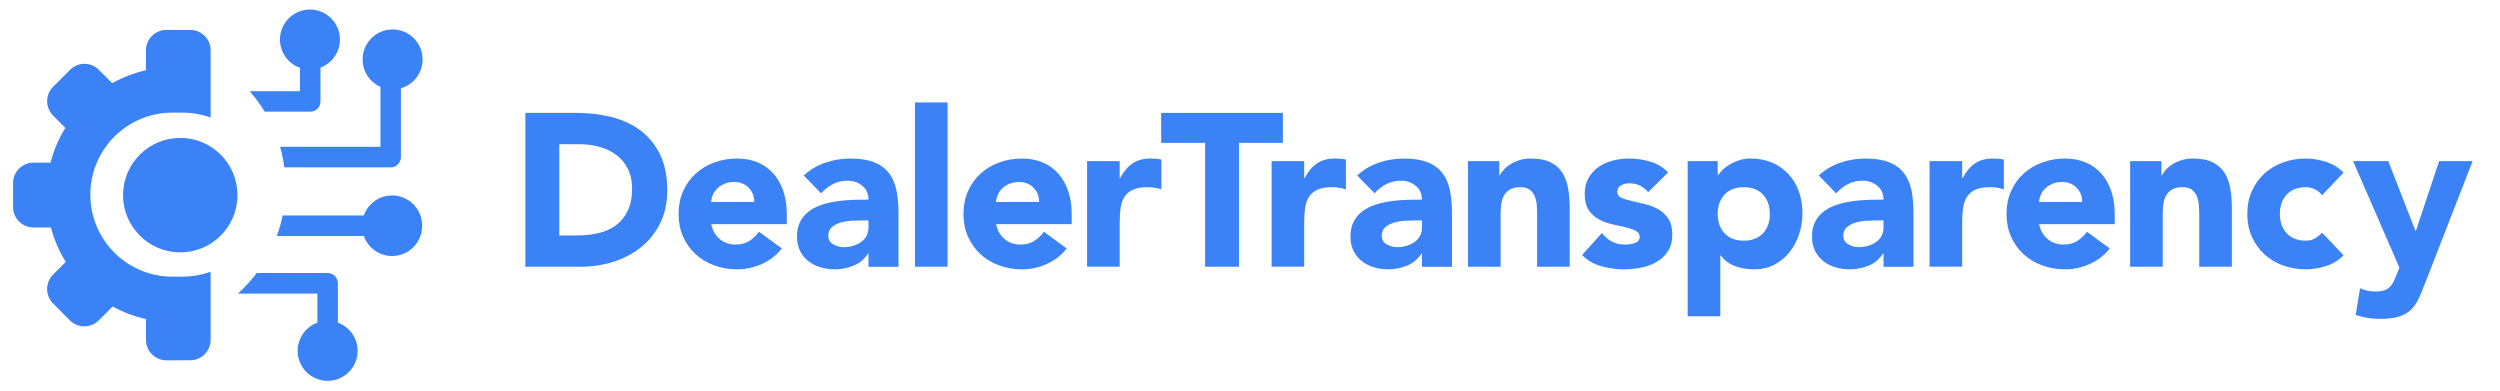
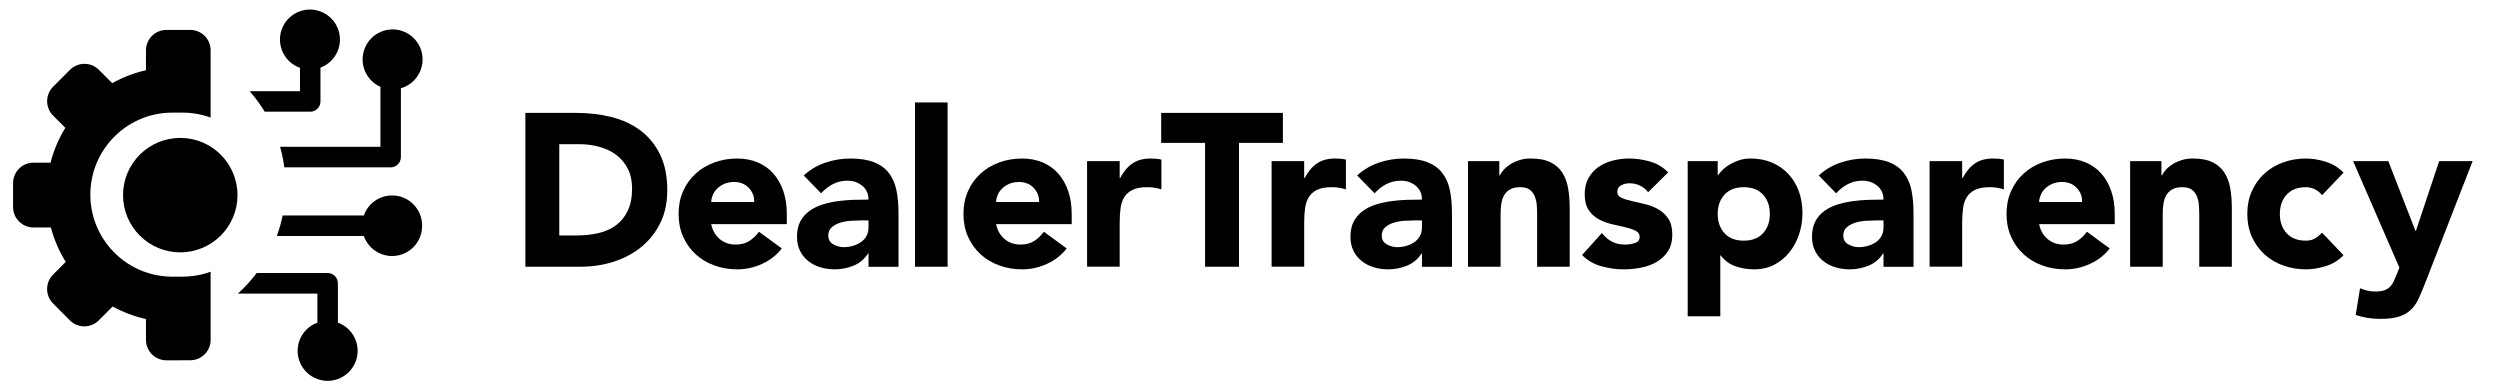
<svg xmlns="http://www.w3.org/2000/svg" id="Layer_2" version="1.1" viewBox="0 0 1495.6 233.65">
  <defs>
    <style>
      .st0 {
        fill-rule: evenodd;
      }

      .st0, .st1 {
-         fill: #3B82F6;
+         fill: currentColor;
      }
    </style>
  </defs>
  <g>
    <path class="st1" d="M314.3,67.53h30.42c7.37,0,14.37.82,21,2.47,6.63,1.65,12.42,4.31,17.35,7.99,4.94,3.69,8.86,8.47,11.77,14.37,2.9,5.89,4.35,13.04,4.35,21.45,0,7.45-1.41,14.02-4.22,19.69-2.82,5.68-6.61,10.44-11.38,14.3-4.77,3.86-10.27,6.78-16.51,8.77-6.24,2-12.79,2.99-19.63,2.99h-33.15v-92.04ZM334.58,140.85h10.53c4.68,0,9.04-.48,13.07-1.43,4.03-.95,7.52-2.54,10.46-4.75,2.95-2.21,5.26-5.11,6.96-8.71,1.69-3.6,2.54-8,2.54-13.19,0-4.51-.84-8.43-2.54-11.77-1.69-3.34-3.96-6.09-6.83-8.25-2.86-2.17-6.22-3.79-10.08-4.88-3.86-1.08-7.91-1.62-12.15-1.62h-11.96v54.6Z" />
    <path class="st1" d="M467.7,148.65c-3.12,3.99-7.06,7.06-11.83,9.23-4.77,2.17-9.71,3.25-14.82,3.25s-9.42-.78-13.71-2.34c-4.29-1.56-8.02-3.79-11.18-6.7-3.17-2.9-5.66-6.39-7.48-10.46-1.82-4.07-2.73-8.62-2.73-13.65s.91-9.58,2.73-13.65c1.82-4.07,4.31-7.56,7.48-10.46,3.16-2.9,6.89-5.13,11.18-6.69s8.86-2.34,13.71-2.34c4.51,0,8.6.78,12.29,2.34,3.68,1.56,6.8,3.79,9.36,6.69,2.55,2.9,4.53,6.39,5.92,10.46,1.38,4.07,2.08,8.62,2.08,13.65v6.11h-45.24c.78,3.73,2.47,6.69,5.07,8.9,2.6,2.21,5.81,3.32,9.62,3.32,3.21,0,5.92-.72,8.12-2.15,2.21-1.43,4.14-3.27,5.79-5.53l13.65,10.01ZM451.19,120.83c.08-3.29-1-6.11-3.25-8.45-2.25-2.34-5.16-3.51-8.71-3.51-2.17,0-4.08.35-5.72,1.04-1.65.69-3.05,1.58-4.22,2.67-1.17,1.08-2.08,2.34-2.73,3.77-.65,1.43-1.02,2.93-1.1,4.48h25.74Z" />
    <path class="st1" d="M519.57,151.64h-.26c-2.17,3.38-5.05,5.81-8.65,7.28-3.6,1.47-7.39,2.21-11.38,2.21-2.95,0-5.78-.41-8.51-1.23-2.73-.82-5.13-2.06-7.21-3.71-2.08-1.65-3.73-3.68-4.94-6.11-1.21-2.43-1.82-5.24-1.82-8.45,0-3.64.67-6.72,2.01-9.23,1.34-2.51,3.16-4.59,5.46-6.24,2.3-1.65,4.92-2.92,7.87-3.83,2.95-.91,6-1.58,9.17-2.01,3.16-.43,6.33-.69,9.49-.78,3.16-.09,6.09-.13,8.77-.13,0-3.47-1.23-6.22-3.71-8.25-2.47-2.04-5.39-3.06-8.77-3.06s-6.13.67-8.78,2.02c-2.64,1.34-5,3.19-7.08,5.52l-10.4-10.66c3.64-3.38,7.89-5.92,12.74-7.6,4.85-1.69,9.88-2.54,15.08-2.54,5.72,0,10.42.72,14.11,2.15,3.68,1.43,6.63,3.53,8.84,6.31,2.21,2.77,3.75,6.17,4.62,10.21.87,4.03,1.3,8.69,1.3,13.98v32.11h-17.94v-7.93ZM514.76,131.88c-1.47,0-3.32.06-5.53.19s-4.33.5-6.37,1.1c-2.04.61-3.77,1.52-5.2,2.73-1.43,1.21-2.14,2.9-2.14,5.07,0,2.34,1,4.07,2.99,5.2,1.99,1.13,4.07,1.69,6.24,1.69,1.91,0,3.75-.26,5.52-.78,1.78-.52,3.36-1.26,4.75-2.21,1.39-.95,2.49-2.17,3.32-3.64.82-1.47,1.23-3.21,1.23-5.2v-4.16h-4.81Z" />
    <path class="st1" d="M547.39,61.29h19.5v98.28h-19.5V61.29Z" />
    <path class="st1" d="M638.13,148.65c-3.12,3.99-7.06,7.06-11.83,9.23-4.77,2.17-9.71,3.25-14.82,3.25s-9.42-.78-13.71-2.34c-4.29-1.56-8.02-3.79-11.18-6.7-3.17-2.9-5.66-6.39-7.48-10.46-1.82-4.07-2.73-8.62-2.73-13.65s.91-9.58,2.73-13.65c1.82-4.07,4.31-7.56,7.48-10.46,3.16-2.9,6.89-5.13,11.18-6.69s8.86-2.34,13.71-2.34c4.51,0,8.6.78,12.29,2.34,3.68,1.56,6.8,3.79,9.36,6.69,2.55,2.9,4.53,6.39,5.92,10.46,1.38,4.07,2.08,8.62,2.08,13.65v6.11h-45.24c.78,3.73,2.47,6.69,5.07,8.9,2.6,2.21,5.81,3.32,9.62,3.32,3.21,0,5.92-.72,8.12-2.15,2.21-1.43,4.14-3.27,5.79-5.53l13.65,10.01ZM621.62,120.83c.08-3.29-1-6.11-3.25-8.45-2.25-2.34-5.16-3.51-8.71-3.51-2.17,0-4.08.35-5.72,1.04-1.65.69-3.05,1.58-4.22,2.67-1.17,1.08-2.08,2.34-2.73,3.77-.65,1.43-1.02,2.93-1.1,4.48h25.74Z" />
    <path class="st1" d="M650.34,96.39h19.5v10.14h.26c2.08-3.9,4.55-6.83,7.41-8.77,2.86-1.95,6.46-2.93,10.79-2.93,1.12,0,2.25.04,3.38.13,1.12.09,2.17.26,3.12.52v17.81c-1.39-.43-2.75-.76-4.1-.98-1.34-.22-2.75-.33-4.22-.33-3.73,0-6.67.52-8.84,1.56-2.17,1.04-3.83,2.49-5,4.35-1.17,1.86-1.93,4.1-2.28,6.69-.35,2.6-.52,5.46-.52,8.58v26.39h-19.5v-63.18Z" />
    <path class="st1" d="M720.93,85.47h-26.26v-17.94h72.8v17.94h-26.26v74.1h-20.28v-74.1Z" />
    <path class="st1" d="M760.71,96.39h19.5v10.14h.26c2.08-3.9,4.55-6.83,7.41-8.77,2.86-1.95,6.46-2.93,10.79-2.93,1.12,0,2.25.04,3.38.13,1.13.09,2.17.26,3.12.52v17.81c-1.39-.43-2.75-.76-4.09-.98-1.34-.22-2.75-.33-4.23-.33-3.73,0-6.67.52-8.84,1.56-2.17,1.04-3.83,2.49-5,4.35-1.17,1.86-1.93,4.1-2.27,6.69-.35,2.6-.52,5.46-.52,8.58v26.39h-19.5v-63.18Z" />
    <path class="st1" d="M850.67,151.64h-.26c-2.17,3.38-5.05,5.81-8.65,7.28-3.6,1.47-7.39,2.21-11.38,2.21-2.95,0-5.78-.41-8.51-1.23-2.73-.82-5.13-2.06-7.21-3.71-2.08-1.65-3.73-3.68-4.94-6.11-1.21-2.43-1.82-5.24-1.82-8.45,0-3.64.67-6.72,2.01-9.23,1.34-2.51,3.16-4.59,5.46-6.24,2.3-1.65,4.92-2.92,7.87-3.83,2.95-.91,6-1.58,9.17-2.01,3.16-.43,6.33-.69,9.49-.78,3.16-.09,6.09-.13,8.77-.13,0-3.47-1.23-6.22-3.71-8.25-2.47-2.04-5.39-3.06-8.77-3.06s-6.13.67-8.78,2.02c-2.64,1.34-5,3.19-7.08,5.52l-10.4-10.66c3.64-3.38,7.89-5.92,12.74-7.6,4.85-1.69,9.88-2.54,15.08-2.54,5.72,0,10.42.72,14.11,2.15,3.68,1.43,6.63,3.53,8.84,6.31,2.21,2.77,3.75,6.17,4.62,10.21.87,4.03,1.3,8.69,1.3,13.98v32.11h-17.94v-7.93ZM845.86,131.88c-1.47,0-3.32.06-5.53.19s-4.33.5-6.37,1.1c-2.04.61-3.77,1.52-5.2,2.73-1.43,1.21-2.14,2.9-2.14,5.07,0,2.34,1,4.07,2.99,5.2,1.99,1.13,4.07,1.69,6.24,1.69,1.91,0,3.75-.26,5.52-.78,1.78-.52,3.36-1.26,4.75-2.21,1.39-.95,2.49-2.17,3.32-3.64.82-1.47,1.23-3.21,1.23-5.2v-4.16h-4.81Z" />
    <path class="st1" d="M878.23,96.39h18.72v8.58h.26c.61-1.21,1.47-2.43,2.6-3.64,1.12-1.21,2.47-2.29,4.03-3.25,1.56-.95,3.34-1.73,5.33-2.34,1.99-.61,4.16-.91,6.5-.91,4.94,0,8.93.76,11.96,2.28,3.03,1.52,5.4,3.62,7.08,6.3,1.69,2.69,2.84,5.85,3.45,9.49.61,3.64.91,7.58.91,11.83v34.84h-19.5v-30.94c0-1.82-.07-3.71-.2-5.66-.13-1.95-.52-3.75-1.17-5.4-.65-1.65-1.65-2.99-2.99-4.03-1.34-1.04-3.27-1.56-5.79-1.56s-4.55.46-6.11,1.37c-1.56.91-2.75,2.12-3.58,3.64-.83,1.52-1.37,3.23-1.62,5.14-.26,1.91-.39,3.9-.39,5.98v31.46h-19.5v-63.18Z" />
    <path class="st1" d="M986,114.98c-2.86-3.55-6.63-5.33-11.31-5.33-1.65,0-3.25.39-4.81,1.17-1.56.78-2.34,2.12-2.34,4.03,0,1.56.8,2.71,2.4,3.45,1.6.74,3.64,1.39,6.11,1.95,2.47.56,5.11,1.17,7.93,1.82,2.82.65,5.46,1.67,7.93,3.05,2.47,1.39,4.5,3.27,6.11,5.66,1.6,2.38,2.41,5.57,2.41,9.55s-.89,7.43-2.67,10.08c-1.78,2.64-4.05,4.77-6.83,6.37-2.77,1.6-5.89,2.73-9.36,3.38-3.47.65-6.89.98-10.27.98-4.42,0-8.88-.63-13.39-1.89-4.51-1.25-8.32-3.49-11.44-6.69l11.83-13.13c1.82,2.25,3.83,3.96,6.04,5.13s4.79,1.76,7.74,1.76c2.25,0,4.29-.33,6.11-.98,1.82-.65,2.73-1.84,2.73-3.58,0-1.65-.8-2.88-2.41-3.71-1.6-.82-3.64-1.52-6.11-2.08-2.47-.56-5.12-1.17-7.93-1.82-2.82-.65-5.46-1.62-7.93-2.92-2.47-1.3-4.51-3.14-6.11-5.53-1.6-2.38-2.4-5.57-2.4-9.55,0-3.73.76-6.93,2.27-9.62,1.52-2.69,3.51-4.9,5.98-6.63,2.47-1.73,5.31-3.01,8.51-3.83,3.21-.82,6.46-1.24,9.75-1.24,4.16,0,8.36.61,12.61,1.82,4.25,1.21,7.84,3.38,10.79,6.5l-11.96,11.83Z" />
    <path class="st1" d="M1009.66,96.39h17.94v8.32h.26c.78-1.13,1.8-2.27,3.05-3.45,1.25-1.17,2.73-2.23,4.42-3.19,1.69-.95,3.53-1.73,5.53-2.34,1.99-.61,4.12-.91,6.37-.91,4.68,0,8.93.8,12.74,2.41,3.81,1.6,7.08,3.86,9.82,6.76,2.73,2.9,4.83,6.35,6.3,10.33,1.47,3.99,2.21,8.36,2.21,13.13,0,4.42-.67,8.65-2.01,12.67-1.34,4.03-3.25,7.6-5.72,10.73-2.47,3.12-5.48,5.61-9.04,7.48-3.55,1.86-7.58,2.79-12.09,2.79-4.08,0-7.87-.63-11.38-1.89-3.51-1.25-6.39-3.4-8.65-6.43h-.26v36.4h-19.5v-92.82ZM1027.6,127.98c0,4.77,1.37,8.62,4.1,11.57,2.73,2.95,6.56,4.42,11.5,4.42s8.77-1.47,11.5-4.42c2.73-2.95,4.09-6.8,4.09-11.57s-1.37-8.62-4.09-11.57c-2.73-2.95-6.57-4.42-11.5-4.42s-8.78,1.47-11.5,4.42c-2.73,2.95-4.1,6.8-4.1,11.57Z" />
    <path class="st1" d="M1126.79,151.64h-.26c-2.17,3.38-5.05,5.81-8.65,7.28-3.6,1.47-7.39,2.21-11.38,2.21-2.95,0-5.78-.41-8.51-1.23-2.73-.82-5.13-2.06-7.21-3.71-2.08-1.65-3.73-3.68-4.94-6.11-1.21-2.43-1.82-5.24-1.82-8.45,0-3.64.67-6.72,2.01-9.23,1.34-2.51,3.16-4.59,5.46-6.24,2.3-1.65,4.92-2.92,7.87-3.83,2.95-.91,6-1.58,9.17-2.01,3.16-.43,6.33-.69,9.49-.78,3.16-.09,6.09-.13,8.77-.13,0-3.47-1.23-6.22-3.71-8.25-2.47-2.04-5.39-3.06-8.77-3.06s-6.13.67-8.78,2.02c-2.64,1.34-5,3.19-7.08,5.52l-10.4-10.66c3.64-3.38,7.89-5.92,12.74-7.6,4.85-1.69,9.88-2.54,15.08-2.54,5.72,0,10.42.72,14.11,2.15,3.68,1.43,6.63,3.53,8.84,6.31,2.21,2.77,3.75,6.17,4.62,10.21.87,4.03,1.3,8.69,1.3,13.98v32.11h-17.94v-7.93ZM1121.98,131.88c-1.47,0-3.32.06-5.53.19s-4.33.5-6.37,1.1c-2.04.61-3.77,1.52-5.2,2.73-1.43,1.21-2.14,2.9-2.14,5.07,0,2.34,1,4.07,2.99,5.2,1.99,1.13,4.07,1.69,6.24,1.69,1.91,0,3.75-.26,5.52-.78,1.78-.52,3.36-1.26,4.75-2.21,1.39-.95,2.49-2.17,3.32-3.64.82-1.47,1.23-3.21,1.23-5.2v-4.16h-4.81Z" />
    <path class="st1" d="M1154.34,96.39h19.5v10.14h.26c2.08-3.9,4.55-6.83,7.41-8.77,2.86-1.95,6.46-2.93,10.79-2.93,1.12,0,2.25.04,3.38.13,1.13.09,2.17.26,3.12.52v17.81c-1.39-.43-2.75-.76-4.09-.98-1.34-.22-2.75-.33-4.23-.33-3.73,0-6.67.52-8.84,1.56-2.17,1.04-3.83,2.49-5,4.35-1.17,1.86-1.93,4.1-2.27,6.69-.35,2.6-.52,5.46-.52,8.58v26.39h-19.5v-63.18Z" />
    <path class="st1" d="M1262.12,148.65c-3.12,3.99-7.06,7.06-11.83,9.23-4.77,2.17-9.71,3.25-14.82,3.25s-9.42-.78-13.71-2.34c-4.29-1.56-8.02-3.79-11.18-6.7-3.16-2.9-5.65-6.39-7.47-10.46-1.82-4.07-2.73-8.62-2.73-13.65s.91-9.58,2.73-13.65c1.82-4.07,4.31-7.56,7.47-10.46,3.16-2.9,6.89-5.13,11.18-6.69s8.86-2.34,13.71-2.34c4.5,0,8.6.78,12.29,2.34,3.68,1.56,6.8,3.79,9.36,6.69,2.56,2.9,4.53,6.39,5.92,10.46,1.39,4.07,2.08,8.62,2.08,13.65v6.11h-45.24c.78,3.73,2.47,6.69,5.07,8.9s5.81,3.32,9.62,3.32c3.21,0,5.92-.72,8.12-2.15,2.21-1.43,4.14-3.27,5.79-5.53l13.65,10.01ZM1245.61,120.83c.08-3.29-1-6.11-3.25-8.45-2.25-2.34-5.16-3.51-8.71-3.51-2.17,0-4.07.35-5.72,1.04-1.65.69-3.06,1.58-4.23,2.67-1.17,1.08-2.08,2.34-2.73,3.77-.65,1.43-1.02,2.93-1.11,4.48h25.74Z" />
    <path class="st1" d="M1274.34,96.39h18.72v8.58h.26c.61-1.21,1.47-2.43,2.6-3.64,1.12-1.21,2.47-2.29,4.03-3.25,1.56-.95,3.34-1.73,5.33-2.34,1.99-.61,4.16-.91,6.5-.91,4.94,0,8.93.76,11.96,2.28,3.03,1.52,5.4,3.62,7.08,6.3,1.69,2.69,2.84,5.85,3.45,9.49.61,3.64.91,7.58.91,11.83v34.84h-19.5v-30.94c0-1.82-.07-3.71-.2-5.66-.13-1.95-.52-3.75-1.17-5.4-.65-1.65-1.65-2.99-2.99-4.03-1.34-1.04-3.27-1.56-5.79-1.56s-4.55.46-6.11,1.37c-1.56.91-2.75,2.12-3.58,3.64-.83,1.52-1.37,3.23-1.62,5.14-.26,1.91-.39,3.9-.39,5.98v31.46h-19.5v-63.18Z" />
    <path class="st1" d="M1389.12,116.8c-.96-1.39-2.3-2.54-4.03-3.44-1.73-.91-3.6-1.37-5.59-1.37-4.94,0-8.78,1.47-11.5,4.42-2.73,2.95-4.1,6.8-4.1,11.57s1.37,8.62,4.1,11.57c2.73,2.95,6.56,4.42,11.5,4.42,2.17,0,4.03-.48,5.59-1.43,1.56-.95,2.9-2.08,4.03-3.38l12.87,13.52c-3.03,3.12-6.61,5.31-10.72,6.56-4.12,1.26-8.04,1.89-11.76,1.89-4.85,0-9.42-.78-13.71-2.34-4.29-1.56-8.02-3.79-11.18-6.7-3.16-2.9-5.65-6.39-7.47-10.46-1.82-4.07-2.73-8.62-2.73-13.65s.91-9.58,2.73-13.65c1.82-4.07,4.31-7.56,7.47-10.46,3.16-2.9,6.89-5.13,11.18-6.69s8.86-2.34,13.71-2.34c3.72,0,7.65.63,11.76,1.89,4.12,1.26,7.69,3.44,10.72,6.56l-12.87,13.52Z" />
    <path class="st1" d="M1450.61,169.84c-1.3,3.38-2.56,6.37-3.77,8.97-1.21,2.6-2.75,4.79-4.62,6.56-1.86,1.77-4.22,3.12-7.08,4.03-2.86.91-6.63,1.37-11.31,1.37-5.03,0-9.88-.78-14.56-2.34l2.6-15.99c2.95,1.3,5.98,1.95,9.1,1.95,2.17,0,3.94-.24,5.33-.71,1.39-.48,2.54-1.17,3.45-2.08.91-.91,1.67-2.02,2.28-3.31.6-1.3,1.25-2.82,1.95-4.55l1.43-3.64-27.69-63.7h21.06l16.25,41.73h.26l13.91-41.73h20.02l-28.6,73.45Z" />
  </g>
  <path class="st0" d="M107.92,82.5c18.91.04,34.2,15.41,34.16,34.31-.04,18.91-15.41,34.2-34.31,34.16-18.88-.04-34.16-15.36-34.16-34.23,0-18.91,15.33-34.23,34.23-34.23.03,0,.05,0,.08,0ZM106.63,215.55h-7.1c-6.73-.01-12.18-5.46-12.2-12.18v-12.48c-6.97-1.56-13.68-4.1-19.94-7.54l-8.33,8.33c-4.77,4.75-12.48,4.75-17.25,0l-10.07-10.15c-4.74-4.77-4.74-12.47,0-17.25l7.6-7.6c-3.98-6.39-6.98-13.33-8.91-20.6h-10.41c-6.73-.01-12.18-5.46-12.2-12.18v-14.36c-.01-6.75,5.45-12.23,12.2-12.24h10.21c1.89-7.34,4.88-14.36,8.85-20.82l-7.34-7.34c-4.72-4.77-4.72-12.46,0-17.23l10.15-10.15c4.77-4.75,12.48-4.75,17.25,0l7.98,7.98c6.33-3.52,13.13-6.12,20.2-7.72v-11.96c.03-6.73,5.5-12.16,12.22-12.16h14.34c6.48.04,11.8,5.13,12.12,11.6v40.83c-5.39-1.96-11.08-2.96-16.81-2.95h-5.08c-27.09-.55-49.5,20.98-50.05,48.07-.55,27.09,20.98,49.5,48.07,50.05.66.01,1.32.01,1.98,0h5.08c5.73,0,11.42-.99,16.81-2.95v41.37c-.33,6.49-5.68,11.59-12.18,11.6h-7.18Z" />
  <g>
    <path class="st0" d="M189.87,193.02v-17.39h-47.55c4.13-3.73,7.9-7.85,11.25-12.3h42.43c3.38.01,6.12,2.74,6.14,6.12v23.57c9.31,3.39,14.12,13.68,10.73,23-3.39,9.31-13.68,14.12-23,10.73-9.31-3.39-14.12-13.68-10.73-23,1.81-4.99,5.74-8.92,10.73-10.73Z" />
    <path class="st0" d="M185.58,66.82h-27.22c-2.64-4.34-5.65-8.45-8.99-12.28h30.09v-13.96c-9.35-3.3-14.25-13.54-10.96-22.89,3.3-9.35,13.54-14.25,22.89-10.96,9.35,3.3,14.25,13.54,10.96,22.89-1.77,5.01-5.66,8.98-10.63,10.84v20.24c0,3.38-2.74,6.12-6.12,6.12,0,0-.01,0-.02,0Z" />
    <path class="st0" d="M252.82,35.5c-.03-9.91-8.08-17.92-17.99-17.9-9.91.03-17.92,8.08-17.9,17.99.02,7.08,4.2,13.49,10.67,16.36v35.89h-60.04c1.14,4.03,1.99,8.13,2.53,12.28h63.62c3.38-.02,6.11-2.76,6.12-6.14v-41.19c7.7-2.22,13-9.27,12.98-17.29Z" />
    <path class="st0" d="M252.52,135.05c.1-9.91-7.84-18.03-17.75-18.13-7.69-.08-14.57,4.74-17.12,11.99h-48.57c-.84,4.17-2,8.27-3.47,12.26h52.04c3.29,9.35,13.53,14.26,22.88,10.98,7.24-2.55,12.06-9.42,11.99-17.1Z" />
  </g>
</svg>
